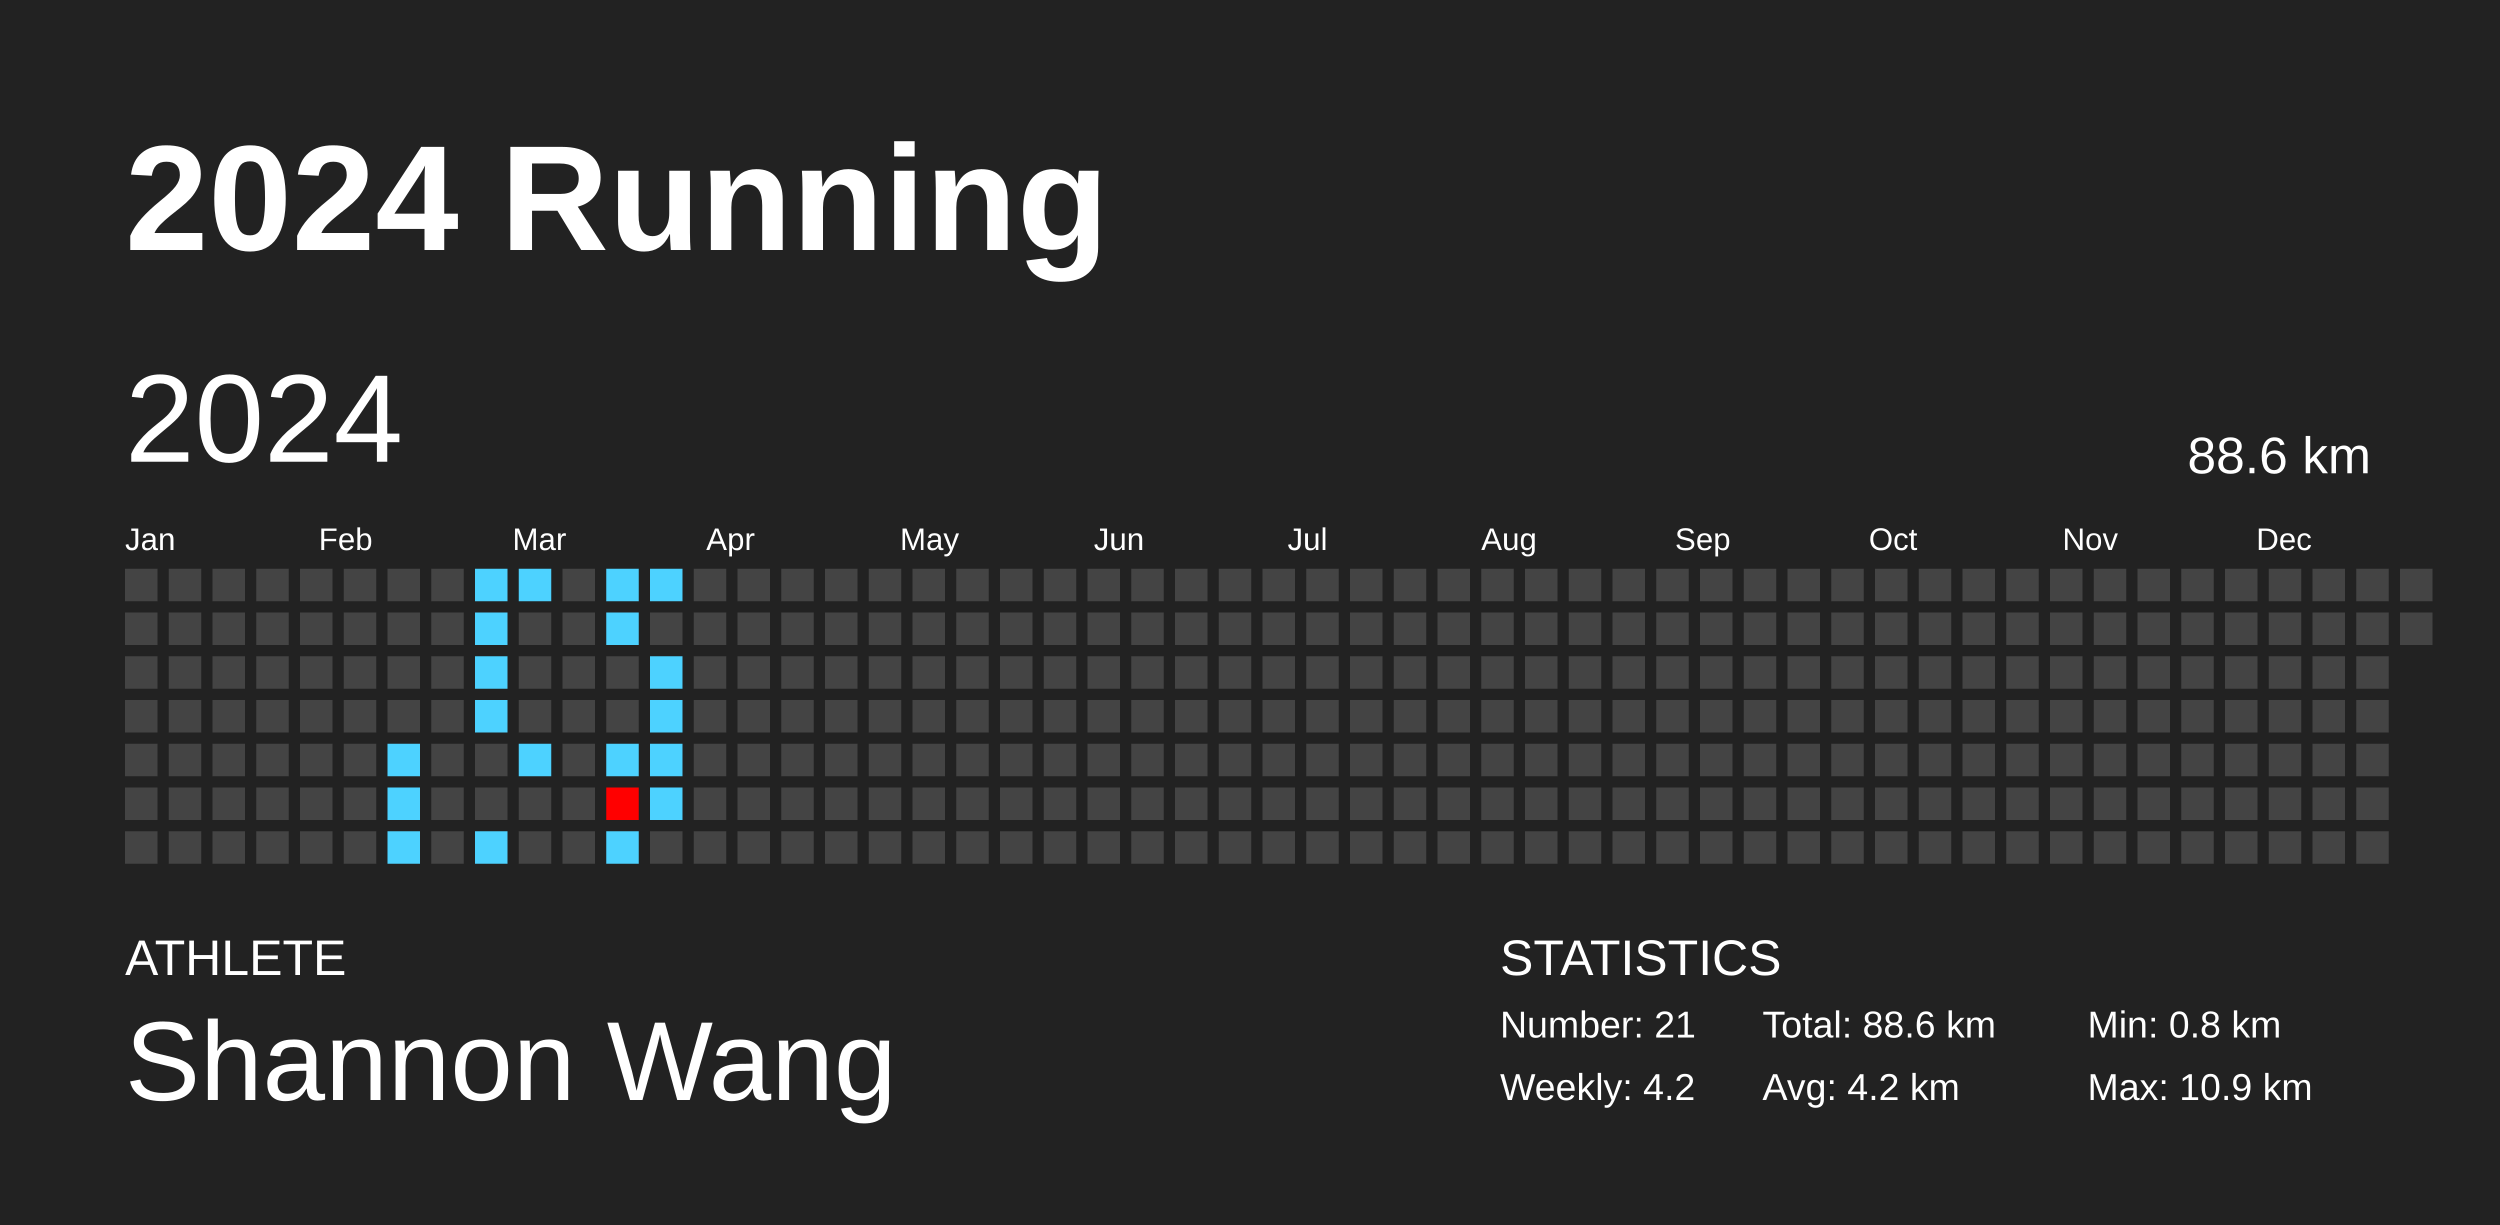
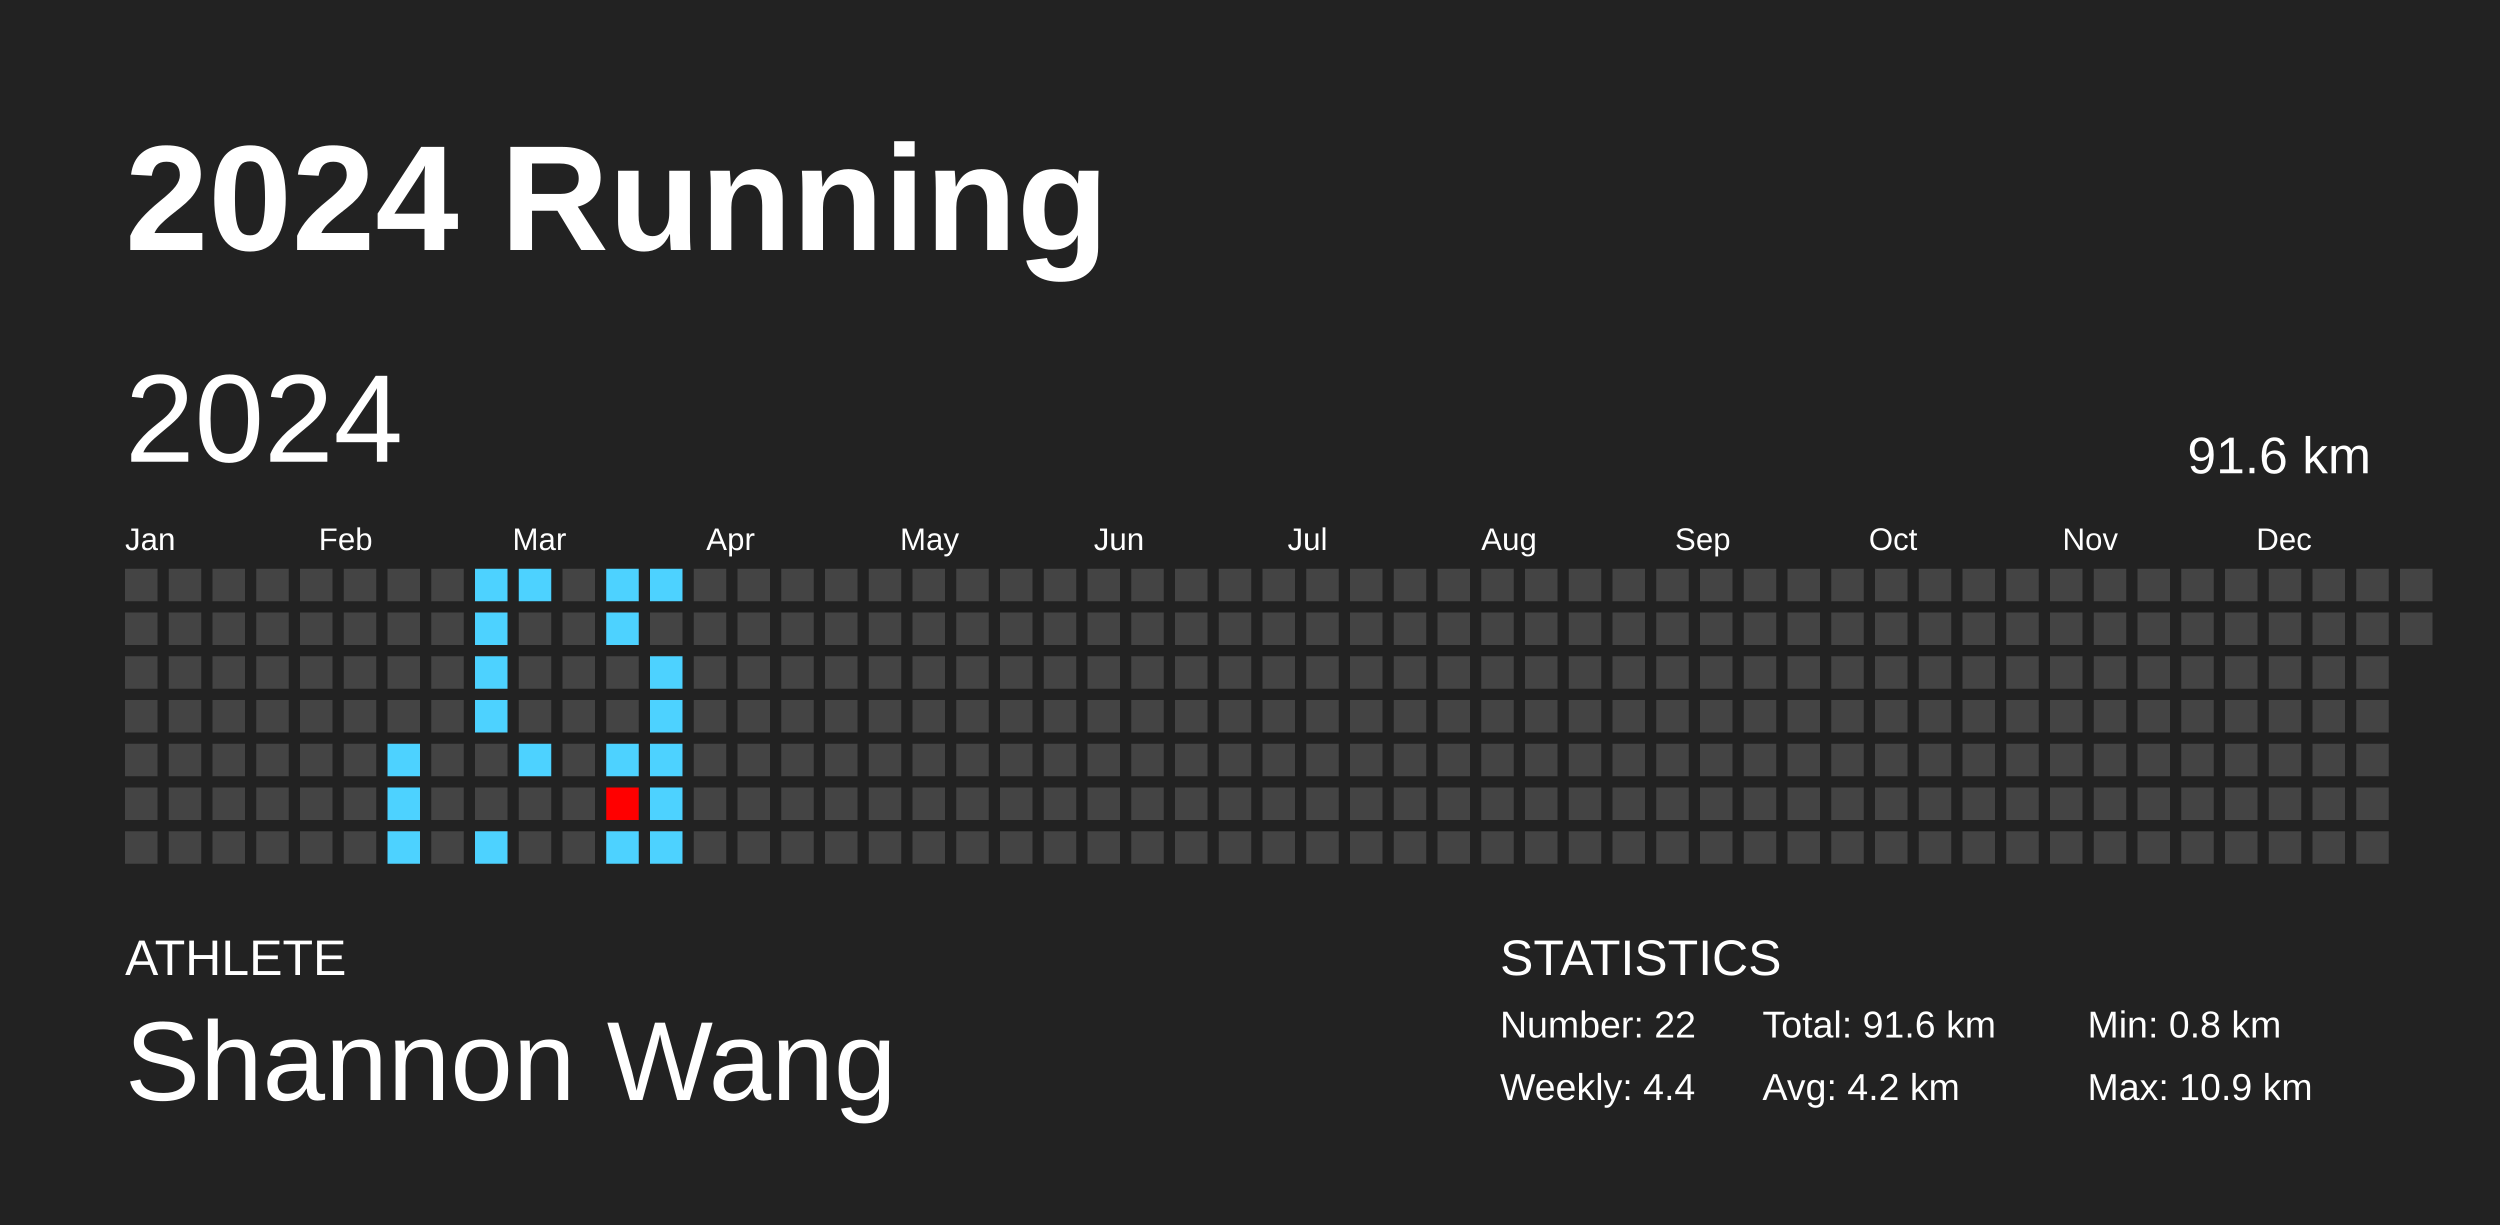
<svg xmlns="http://www.w3.org/2000/svg" baseProfile="full" height="98mm" version="1.1" viewBox="0,0,200,98" width="200mm">
  <defs />
  <rect fill="#222222" height="98" width="200" x="0" y="0" />
  <text fill="#FFFFFF" style="font-size:12px; font-family:Arial; font-weight:bold;" x="10" y="20">2024 Running</text>
  <text fill="#FFFFFF" style="font-size:4px; font-family:Arial" x="10" y="78">ATHLETE</text>
  <text fill="#FFFFFF" style="font-size:9px; font-family:Arial" x="10" y="88">Shannon Wang</text>
  <text fill="#FFFFFF" style="font-size:4px; font-family:Arial" x="120" y="78">STATISTICS</text>
-   <text fill="#FFFFFF" style="font-size:3px; font-family:Arial" x="120" y="83">Number: 21</text>
-   <text fill="#FFFFFF" style="font-size:3px; font-family:Arial" x="120" y="88">Weekly: 4.2</text>
-   <text fill="#FFFFFF" style="font-size:3px; font-family:Arial" x="141" y="83">Total: 88.6 km</text>
+   <text fill="#FFFFFF" style="font-size:3px; font-family:Arial" x="120" y="83">Number: 22</text>
+   <text fill="#FFFFFF" style="font-size:3px; font-family:Arial" x="120" y="88">Weekly: 4.4</text>
+   <text fill="#FFFFFF" style="font-size:3px; font-family:Arial" x="141" y="83">Total: 91.6 km</text>
  <text fill="#FFFFFF" style="font-size:3px; font-family:Arial" x="141" y="88">Avg: 4.2 km</text>
  <text fill="#FFFFFF" style="font-size:3px; font-family:Arial" x="167" y="83">Min: 0.8 km</text>
  <text fill="#FFFFFF" style="font-size:3px; font-family:Arial" x="167" y="88">Max: 10.9 km</text>
  <text dominant-baseline="hanging" fill="#FFFFFF" style="font-size:10.0px; font-family:Arial;" x="10" y="30">2024</text>
-   <text dominant-baseline="hanging" fill="#FFFFFF" style="font-size:4.125px; font-family:Arial;" x="175" y="35">88.6 km</text>
+   <text dominant-baseline="hanging" fill="#FFFFFF" style="font-size:4.125px; font-family:Arial;" x="175" y="35">91.6 km</text>
  <text fill="#FFFFFF" style="font-size:2.5px; font-family:Arial" x="10.0" y="44">Jan</text>
  <text fill="#FFFFFF" style="font-size:2.5px; font-family:Arial" x="25.5" y="44">Feb</text>
  <text fill="#FFFFFF" style="font-size:2.5px; font-family:Arial" x="41.0" y="44">Mar</text>
  <text fill="#FFFFFF" style="font-size:2.5px; font-family:Arial" x="56.5" y="44">Apr</text>
  <text fill="#FFFFFF" style="font-size:2.5px; font-family:Arial" x="72.0" y="44">May</text>
  <text fill="#FFFFFF" style="font-size:2.5px; font-family:Arial" x="87.5" y="44">Jun</text>
  <text fill="#FFFFFF" style="font-size:2.5px; font-family:Arial" x="103.0" y="44">Jul</text>
  <text fill="#FFFFFF" style="font-size:2.5px; font-family:Arial" x="118.5" y="44">Aug</text>
  <text fill="#FFFFFF" style="font-size:2.5px; font-family:Arial" x="134.0" y="44">Sep</text>
  <text fill="#FFFFFF" style="font-size:2.5px; font-family:Arial" x="149.5" y="44">Oct</text>
  <text fill="#FFFFFF" style="font-size:2.5px; font-family:Arial" x="165.0" y="44">Nov</text>
  <text fill="#FFFFFF" style="font-size:2.5px; font-family:Arial" x="180.5" y="44">Dec</text>
  <rect fill="#444444" height="2.6" width="2.6" x="10.0" y="45.5" />
  <rect fill="#444444" height="2.6" width="2.6" x="10.0" y="49.0" />
  <rect fill="#444444" height="2.6" width="2.6" x="10.0" y="52.5" />
  <rect fill="#444444" height="2.6" width="2.6" x="10.0" y="56.0" />
  <rect fill="#444444" height="2.6" width="2.6" x="10.0" y="59.5" />
  <rect fill="#444444" height="2.6" width="2.6" x="10.0" y="63.0" />
  <rect fill="#444444" height="2.6" width="2.6" x="10.0" y="66.5" />
  <rect fill="#444444" height="2.6" width="2.6" x="13.5" y="45.5" />
  <rect fill="#444444" height="2.6" width="2.6" x="13.5" y="49.0" />
  <rect fill="#444444" height="2.6" width="2.6" x="13.5" y="52.5" />
  <rect fill="#444444" height="2.6" width="2.6" x="13.5" y="56.0" />
  <rect fill="#444444" height="2.6" width="2.6" x="13.5" y="59.5" />
  <rect fill="#444444" height="2.6" width="2.6" x="13.5" y="63.0" />
  <rect fill="#444444" height="2.6" width="2.6" x="13.5" y="66.5" />
  <rect fill="#444444" height="2.6" width="2.6" x="17.0" y="45.5" />
  <rect fill="#444444" height="2.6" width="2.6" x="17.0" y="49.0" />
  <rect fill="#444444" height="2.6" width="2.6" x="17.0" y="52.5" />
  <rect fill="#444444" height="2.6" width="2.6" x="17.0" y="56.0" />
  <rect fill="#444444" height="2.6" width="2.6" x="17.0" y="59.5" />
  <rect fill="#444444" height="2.6" width="2.6" x="17.0" y="63.0" />
  <rect fill="#444444" height="2.6" width="2.6" x="17.0" y="66.5" />
  <rect fill="#444444" height="2.6" width="2.6" x="20.5" y="45.5" />
  <rect fill="#444444" height="2.6" width="2.6" x="20.5" y="49.0" />
  <rect fill="#444444" height="2.6" width="2.6" x="20.5" y="52.5" />
  <rect fill="#444444" height="2.6" width="2.6" x="20.5" y="56.0" />
  <rect fill="#444444" height="2.6" width="2.6" x="20.5" y="59.5" />
  <rect fill="#444444" height="2.6" width="2.6" x="20.5" y="63.0" />
  <rect fill="#444444" height="2.6" width="2.6" x="20.5" y="66.5" />
  <rect fill="#444444" height="2.6" width="2.6" x="24.0" y="45.5" />
  <rect fill="#444444" height="2.6" width="2.6" x="24.0" y="49.0" />
  <rect fill="#444444" height="2.6" width="2.6" x="24.0" y="52.5" />
  <rect fill="#444444" height="2.6" width="2.6" x="24.0" y="56.0" />
  <rect fill="#444444" height="2.6" width="2.6" x="24.0" y="59.5" />
  <rect fill="#444444" height="2.6" width="2.6" x="24.0" y="63.0" />
  <rect fill="#444444" height="2.6" width="2.6" x="24.0" y="66.5" />
  <rect fill="#444444" height="2.6" width="2.6" x="27.5" y="45.5" />
  <rect fill="#444444" height="2.6" width="2.6" x="27.5" y="49.0" />
  <rect fill="#444444" height="2.6" width="2.6" x="27.5" y="52.5" />
  <rect fill="#444444" height="2.6" width="2.6" x="27.5" y="56.0" />
  <rect fill="#444444" height="2.6" width="2.6" x="27.5" y="59.5" />
  <rect fill="#444444" height="2.6" width="2.6" x="27.5" y="63.0" />
  <rect fill="#444444" height="2.6" width="2.6" x="27.5" y="66.5" />
  <rect fill="#444444" height="2.6" width="2.6" x="31.0" y="45.5" />
  <rect fill="#444444" height="2.6" width="2.6" x="31.0" y="49.0" />
  <rect fill="#444444" height="2.6" width="2.6" x="31.0" y="52.5" />
  <rect fill="#444444" height="2.6" width="2.6" x="31.0" y="56.0" />
  <rect fill="#4dd2ff" height="2.6" width="2.6" x="31.0" y="59.5" />
  <rect fill="#4dd2ff" height="2.6" width="2.6" x="31.0" y="63.0" />
  <rect fill="#4dd2ff" height="2.6" width="2.6" x="31.0" y="66.5" />
  <rect fill="#444444" height="2.6" width="2.6" x="34.5" y="45.5" />
  <rect fill="#444444" height="2.6" width="2.6" x="34.5" y="49.0" />
  <rect fill="#444444" height="2.6" width="2.6" x="34.5" y="52.5" />
  <rect fill="#444444" height="2.6" width="2.6" x="34.5" y="56.0" />
  <rect fill="#444444" height="2.6" width="2.6" x="34.5" y="59.5" />
  <rect fill="#444444" height="2.6" width="2.6" x="34.5" y="63.0" />
  <rect fill="#444444" height="2.6" width="2.6" x="34.5" y="66.5" />
  <rect fill="#4dd2ff" height="2.6" width="2.6" x="38.0" y="45.5" />
  <rect fill="#4dd2ff" height="2.6" width="2.6" x="38.0" y="49.0" />
  <rect fill="#4dd2ff" height="2.6" width="2.6" x="38.0" y="52.5" />
  <rect fill="#4dd2ff" height="2.6" width="2.6" x="38.0" y="56.0" />
  <rect fill="#444444" height="2.6" width="2.6" x="38.0" y="59.5" />
  <rect fill="#444444" height="2.6" width="2.6" x="38.0" y="63.0" />
  <rect fill="#4dd2ff" height="2.6" width="2.6" x="38.0" y="66.5" />
  <rect fill="#4dd2ff" height="2.6" width="2.6" x="41.5" y="45.5" />
  <rect fill="#444444" height="2.6" width="2.6" x="41.5" y="49.0" />
  <rect fill="#444444" height="2.6" width="2.6" x="41.5" y="52.5" />
  <rect fill="#444444" height="2.6" width="2.6" x="41.5" y="56.0" />
  <rect fill="#4dd2ff" height="2.6" width="2.6" x="41.5" y="59.5" />
  <rect fill="#444444" height="2.6" width="2.6" x="41.5" y="63.0" />
  <rect fill="#444444" height="2.6" width="2.6" x="41.5" y="66.5" />
  <rect fill="#444444" height="2.6" width="2.6" x="45.0" y="45.5" />
  <rect fill="#444444" height="2.6" width="2.6" x="45.0" y="49.0" />
  <rect fill="#444444" height="2.6" width="2.6" x="45.0" y="52.5" />
  <rect fill="#444444" height="2.6" width="2.6" x="45.0" y="56.0" />
  <rect fill="#444444" height="2.6" width="2.6" x="45.0" y="59.5" />
  <rect fill="#444444" height="2.6" width="2.6" x="45.0" y="63.0" />
  <rect fill="#444444" height="2.6" width="2.6" x="45.0" y="66.5" />
  <rect fill="#4dd2ff" height="2.6" width="2.6" x="48.5" y="45.5" />
  <rect fill="#4dd2ff" height="2.6" width="2.6" x="48.5" y="49.0" />
  <rect fill="#444444" height="2.6" width="2.6" x="48.5" y="52.5" />
  <rect fill="#444444" height="2.6" width="2.6" x="48.5" y="56.0" />
  <rect fill="#4dd2ff" height="2.6" width="2.6" x="48.5" y="59.5" />
  <rect fill="#ff0000" height="2.6" width="2.6" x="48.5" y="63.0" />
  <rect fill="#4dd2ff" height="2.6" width="2.6" x="48.5" y="66.5" />
  <rect fill="#4dd2ff" height="2.6" width="2.6" x="52.0" y="45.5" />
  <rect fill="#444444" height="2.6" width="2.6" x="52.0" y="49.0" />
  <rect fill="#4dd2ff" height="2.6" width="2.6" x="52.0" y="52.5" />
  <rect fill="#4dd2ff" height="2.6" width="2.6" x="52.0" y="56.0" />
  <rect fill="#4dd2ff" height="2.6" width="2.6" x="52.0" y="59.5" />
  <rect fill="#4dd2ff" height="2.6" width="2.6" x="52.0" y="63.0" />
-   <rect fill="#444444" height="2.6" width="2.6" x="52.0" y="66.5" />
+   <rect fill="#4dd2ff" height="2.6" width="2.6" x="52.0" y="66.5" />
  <rect fill="#444444" height="2.6" width="2.6" x="55.5" y="45.5" />
  <rect fill="#444444" height="2.6" width="2.6" x="55.5" y="49.0" />
  <rect fill="#444444" height="2.6" width="2.6" x="55.5" y="52.5" />
  <rect fill="#444444" height="2.6" width="2.6" x="55.5" y="56.0" />
  <rect fill="#444444" height="2.6" width="2.6" x="55.5" y="59.5" />
  <rect fill="#444444" height="2.6" width="2.6" x="55.5" y="63.0" />
  <rect fill="#444444" height="2.6" width="2.6" x="55.5" y="66.5" />
  <rect fill="#444444" height="2.6" width="2.6" x="59.0" y="45.5" />
  <rect fill="#444444" height="2.6" width="2.6" x="59.0" y="49.0" />
  <rect fill="#444444" height="2.6" width="2.6" x="59.0" y="52.5" />
  <rect fill="#444444" height="2.6" width="2.6" x="59.0" y="56.0" />
  <rect fill="#444444" height="2.6" width="2.6" x="59.0" y="59.5" />
  <rect fill="#444444" height="2.6" width="2.6" x="59.0" y="63.0" />
  <rect fill="#444444" height="2.6" width="2.6" x="59.0" y="66.5" />
  <rect fill="#444444" height="2.6" width="2.6" x="62.5" y="45.5" />
  <rect fill="#444444" height="2.6" width="2.6" x="62.5" y="49.0" />
  <rect fill="#444444" height="2.6" width="2.6" x="62.5" y="52.5" />
  <rect fill="#444444" height="2.6" width="2.6" x="62.5" y="56.0" />
  <rect fill="#444444" height="2.6" width="2.6" x="62.5" y="59.5" />
  <rect fill="#444444" height="2.6" width="2.6" x="62.5" y="63.0" />
  <rect fill="#444444" height="2.6" width="2.6" x="62.5" y="66.5" />
  <rect fill="#444444" height="2.6" width="2.6" x="66.0" y="45.5" />
  <rect fill="#444444" height="2.6" width="2.6" x="66.0" y="49.0" />
  <rect fill="#444444" height="2.6" width="2.6" x="66.0" y="52.5" />
  <rect fill="#444444" height="2.6" width="2.6" x="66.0" y="56.0" />
  <rect fill="#444444" height="2.6" width="2.6" x="66.0" y="59.5" />
  <rect fill="#444444" height="2.6" width="2.6" x="66.0" y="63.0" />
  <rect fill="#444444" height="2.6" width="2.6" x="66.0" y="66.5" />
  <rect fill="#444444" height="2.6" width="2.6" x="69.5" y="45.5" />
  <rect fill="#444444" height="2.6" width="2.6" x="69.5" y="49.0" />
  <rect fill="#444444" height="2.6" width="2.6" x="69.5" y="52.5" />
  <rect fill="#444444" height="2.6" width="2.6" x="69.5" y="56.0" />
  <rect fill="#444444" height="2.6" width="2.6" x="69.5" y="59.5" />
  <rect fill="#444444" height="2.6" width="2.6" x="69.5" y="63.0" />
  <rect fill="#444444" height="2.6" width="2.6" x="69.5" y="66.5" />
  <rect fill="#444444" height="2.6" width="2.6" x="73.0" y="45.5" />
  <rect fill="#444444" height="2.6" width="2.6" x="73.0" y="49.0" />
  <rect fill="#444444" height="2.6" width="2.6" x="73.0" y="52.5" />
  <rect fill="#444444" height="2.6" width="2.6" x="73.0" y="56.0" />
  <rect fill="#444444" height="2.6" width="2.6" x="73.0" y="59.5" />
  <rect fill="#444444" height="2.6" width="2.6" x="73.0" y="63.0" />
  <rect fill="#444444" height="2.6" width="2.6" x="73.0" y="66.5" />
  <rect fill="#444444" height="2.6" width="2.6" x="76.5" y="45.5" />
  <rect fill="#444444" height="2.6" width="2.6" x="76.5" y="49.0" />
  <rect fill="#444444" height="2.6" width="2.6" x="76.5" y="52.5" />
  <rect fill="#444444" height="2.6" width="2.6" x="76.5" y="56.0" />
  <rect fill="#444444" height="2.6" width="2.6" x="76.5" y="59.5" />
  <rect fill="#444444" height="2.6" width="2.6" x="76.5" y="63.0" />
  <rect fill="#444444" height="2.6" width="2.6" x="76.5" y="66.5" />
  <rect fill="#444444" height="2.6" width="2.6" x="80.0" y="45.5" />
  <rect fill="#444444" height="2.6" width="2.6" x="80.0" y="49.0" />
  <rect fill="#444444" height="2.6" width="2.6" x="80.0" y="52.5" />
  <rect fill="#444444" height="2.6" width="2.6" x="80.0" y="56.0" />
  <rect fill="#444444" height="2.6" width="2.6" x="80.0" y="59.5" />
  <rect fill="#444444" height="2.6" width="2.6" x="80.0" y="63.0" />
  <rect fill="#444444" height="2.6" width="2.6" x="80.0" y="66.5" />
  <rect fill="#444444" height="2.6" width="2.6" x="83.5" y="45.5" />
  <rect fill="#444444" height="2.6" width="2.6" x="83.5" y="49.0" />
  <rect fill="#444444" height="2.6" width="2.6" x="83.5" y="52.5" />
  <rect fill="#444444" height="2.6" width="2.6" x="83.5" y="56.0" />
  <rect fill="#444444" height="2.6" width="2.6" x="83.5" y="59.5" />
  <rect fill="#444444" height="2.6" width="2.6" x="83.5" y="63.0" />
  <rect fill="#444444" height="2.6" width="2.6" x="83.5" y="66.5" />
  <rect fill="#444444" height="2.6" width="2.6" x="87.0" y="45.5" />
  <rect fill="#444444" height="2.6" width="2.6" x="87.0" y="49.0" />
  <rect fill="#444444" height="2.6" width="2.6" x="87.0" y="52.5" />
  <rect fill="#444444" height="2.6" width="2.6" x="87.0" y="56.0" />
  <rect fill="#444444" height="2.6" width="2.6" x="87.0" y="59.5" />
  <rect fill="#444444" height="2.6" width="2.6" x="87.0" y="63.0" />
  <rect fill="#444444" height="2.6" width="2.6" x="87.0" y="66.5" />
  <rect fill="#444444" height="2.6" width="2.6" x="90.5" y="45.5" />
  <rect fill="#444444" height="2.6" width="2.6" x="90.5" y="49.0" />
  <rect fill="#444444" height="2.6" width="2.6" x="90.5" y="52.5" />
  <rect fill="#444444" height="2.6" width="2.6" x="90.5" y="56.0" />
  <rect fill="#444444" height="2.6" width="2.6" x="90.5" y="59.5" />
  <rect fill="#444444" height="2.6" width="2.6" x="90.5" y="63.0" />
  <rect fill="#444444" height="2.6" width="2.6" x="90.5" y="66.5" />
  <rect fill="#444444" height="2.6" width="2.6" x="94.0" y="45.5" />
  <rect fill="#444444" height="2.6" width="2.6" x="94.0" y="49.0" />
  <rect fill="#444444" height="2.6" width="2.6" x="94.0" y="52.5" />
  <rect fill="#444444" height="2.6" width="2.6" x="94.0" y="56.0" />
  <rect fill="#444444" height="2.6" width="2.6" x="94.0" y="59.5" />
  <rect fill="#444444" height="2.6" width="2.6" x="94.0" y="63.0" />
  <rect fill="#444444" height="2.6" width="2.6" x="94.0" y="66.5" />
  <rect fill="#444444" height="2.6" width="2.6" x="97.5" y="45.5" />
  <rect fill="#444444" height="2.6" width="2.6" x="97.5" y="49.0" />
  <rect fill="#444444" height="2.6" width="2.6" x="97.5" y="52.5" />
  <rect fill="#444444" height="2.6" width="2.6" x="97.5" y="56.0" />
  <rect fill="#444444" height="2.6" width="2.6" x="97.5" y="59.5" />
  <rect fill="#444444" height="2.6" width="2.6" x="97.5" y="63.0" />
  <rect fill="#444444" height="2.6" width="2.6" x="97.5" y="66.5" />
  <rect fill="#444444" height="2.6" width="2.6" x="101.0" y="45.5" />
  <rect fill="#444444" height="2.6" width="2.6" x="101.0" y="49.0" />
  <rect fill="#444444" height="2.6" width="2.6" x="101.0" y="52.5" />
  <rect fill="#444444" height="2.6" width="2.6" x="101.0" y="56.0" />
  <rect fill="#444444" height="2.6" width="2.6" x="101.0" y="59.5" />
  <rect fill="#444444" height="2.6" width="2.6" x="101.0" y="63.0" />
  <rect fill="#444444" height="2.6" width="2.6" x="101.0" y="66.5" />
  <rect fill="#444444" height="2.6" width="2.6" x="104.5" y="45.5" />
  <rect fill="#444444" height="2.6" width="2.6" x="104.5" y="49.0" />
  <rect fill="#444444" height="2.6" width="2.6" x="104.5" y="52.5" />
  <rect fill="#444444" height="2.6" width="2.6" x="104.5" y="56.0" />
  <rect fill="#444444" height="2.6" width="2.6" x="104.5" y="59.5" />
  <rect fill="#444444" height="2.6" width="2.6" x="104.5" y="63.0" />
  <rect fill="#444444" height="2.6" width="2.6" x="104.5" y="66.5" />
  <rect fill="#444444" height="2.6" width="2.6" x="108.0" y="45.5" />
  <rect fill="#444444" height="2.6" width="2.6" x="108.0" y="49.0" />
  <rect fill="#444444" height="2.6" width="2.6" x="108.0" y="52.5" />
  <rect fill="#444444" height="2.6" width="2.6" x="108.0" y="56.0" />
  <rect fill="#444444" height="2.6" width="2.6" x="108.0" y="59.5" />
  <rect fill="#444444" height="2.6" width="2.6" x="108.0" y="63.0" />
  <rect fill="#444444" height="2.6" width="2.6" x="108.0" y="66.5" />
  <rect fill="#444444" height="2.6" width="2.6" x="111.5" y="45.5" />
  <rect fill="#444444" height="2.6" width="2.6" x="111.5" y="49.0" />
  <rect fill="#444444" height="2.6" width="2.6" x="111.5" y="52.5" />
  <rect fill="#444444" height="2.6" width="2.6" x="111.5" y="56.0" />
  <rect fill="#444444" height="2.6" width="2.6" x="111.5" y="59.5" />
  <rect fill="#444444" height="2.6" width="2.6" x="111.5" y="63.0" />
  <rect fill="#444444" height="2.6" width="2.6" x="111.5" y="66.5" />
  <rect fill="#444444" height="2.6" width="2.6" x="115.0" y="45.5" />
  <rect fill="#444444" height="2.6" width="2.6" x="115.0" y="49.0" />
  <rect fill="#444444" height="2.6" width="2.6" x="115.0" y="52.5" />
  <rect fill="#444444" height="2.6" width="2.6" x="115.0" y="56.0" />
  <rect fill="#444444" height="2.6" width="2.6" x="115.0" y="59.5" />
  <rect fill="#444444" height="2.6" width="2.6" x="115.0" y="63.0" />
  <rect fill="#444444" height="2.6" width="2.6" x="115.0" y="66.5" />
  <rect fill="#444444" height="2.6" width="2.6" x="118.5" y="45.5" />
  <rect fill="#444444" height="2.6" width="2.6" x="118.5" y="49.0" />
  <rect fill="#444444" height="2.6" width="2.6" x="118.5" y="52.5" />
  <rect fill="#444444" height="2.6" width="2.6" x="118.5" y="56.0" />
  <rect fill="#444444" height="2.6" width="2.6" x="118.5" y="59.5" />
  <rect fill="#444444" height="2.6" width="2.6" x="118.5" y="63.0" />
  <rect fill="#444444" height="2.6" width="2.6" x="118.5" y="66.5" />
  <rect fill="#444444" height="2.6" width="2.6" x="122.0" y="45.5" />
  <rect fill="#444444" height="2.6" width="2.6" x="122.0" y="49.0" />
  <rect fill="#444444" height="2.6" width="2.6" x="122.0" y="52.5" />
  <rect fill="#444444" height="2.6" width="2.6" x="122.0" y="56.0" />
  <rect fill="#444444" height="2.6" width="2.6" x="122.0" y="59.5" />
  <rect fill="#444444" height="2.6" width="2.6" x="122.0" y="63.0" />
  <rect fill="#444444" height="2.6" width="2.6" x="122.0" y="66.5" />
  <rect fill="#444444" height="2.6" width="2.6" x="125.5" y="45.5" />
  <rect fill="#444444" height="2.6" width="2.6" x="125.5" y="49.0" />
  <rect fill="#444444" height="2.6" width="2.6" x="125.5" y="52.5" />
  <rect fill="#444444" height="2.6" width="2.6" x="125.5" y="56.0" />
  <rect fill="#444444" height="2.6" width="2.6" x="125.5" y="59.5" />
  <rect fill="#444444" height="2.6" width="2.6" x="125.5" y="63.0" />
  <rect fill="#444444" height="2.6" width="2.6" x="125.5" y="66.5" />
  <rect fill="#444444" height="2.6" width="2.6" x="129.0" y="45.5" />
  <rect fill="#444444" height="2.6" width="2.6" x="129.0" y="49.0" />
  <rect fill="#444444" height="2.6" width="2.6" x="129.0" y="52.5" />
  <rect fill="#444444" height="2.6" width="2.6" x="129.0" y="56.0" />
  <rect fill="#444444" height="2.6" width="2.6" x="129.0" y="59.5" />
  <rect fill="#444444" height="2.6" width="2.6" x="129.0" y="63.0" />
  <rect fill="#444444" height="2.6" width="2.6" x="129.0" y="66.5" />
  <rect fill="#444444" height="2.6" width="2.6" x="132.5" y="45.5" />
  <rect fill="#444444" height="2.6" width="2.6" x="132.5" y="49.0" />
  <rect fill="#444444" height="2.6" width="2.6" x="132.5" y="52.5" />
  <rect fill="#444444" height="2.6" width="2.6" x="132.5" y="56.0" />
  <rect fill="#444444" height="2.6" width="2.6" x="132.5" y="59.5" />
  <rect fill="#444444" height="2.6" width="2.6" x="132.5" y="63.0" />
  <rect fill="#444444" height="2.6" width="2.6" x="132.5" y="66.5" />
  <rect fill="#444444" height="2.6" width="2.6" x="136.0" y="45.5" />
  <rect fill="#444444" height="2.6" width="2.6" x="136.0" y="49.0" />
  <rect fill="#444444" height="2.6" width="2.6" x="136.0" y="52.5" />
  <rect fill="#444444" height="2.6" width="2.6" x="136.0" y="56.0" />
  <rect fill="#444444" height="2.6" width="2.6" x="136.0" y="59.5" />
  <rect fill="#444444" height="2.6" width="2.6" x="136.0" y="63.0" />
  <rect fill="#444444" height="2.6" width="2.6" x="136.0" y="66.5" />
  <rect fill="#444444" height="2.6" width="2.6" x="139.5" y="45.5" />
  <rect fill="#444444" height="2.6" width="2.6" x="139.5" y="49.0" />
  <rect fill="#444444" height="2.6" width="2.6" x="139.5" y="52.5" />
  <rect fill="#444444" height="2.6" width="2.6" x="139.5" y="56.0" />
  <rect fill="#444444" height="2.6" width="2.6" x="139.5" y="59.5" />
  <rect fill="#444444" height="2.6" width="2.6" x="139.5" y="63.0" />
  <rect fill="#444444" height="2.6" width="2.6" x="139.5" y="66.5" />
  <rect fill="#444444" height="2.6" width="2.6" x="143.0" y="45.5" />
  <rect fill="#444444" height="2.6" width="2.6" x="143.0" y="49.0" />
  <rect fill="#444444" height="2.6" width="2.6" x="143.0" y="52.5" />
  <rect fill="#444444" height="2.6" width="2.6" x="143.0" y="56.0" />
  <rect fill="#444444" height="2.6" width="2.6" x="143.0" y="59.5" />
  <rect fill="#444444" height="2.6" width="2.6" x="143.0" y="63.0" />
  <rect fill="#444444" height="2.6" width="2.6" x="143.0" y="66.5" />
  <rect fill="#444444" height="2.6" width="2.6" x="146.5" y="45.5" />
  <rect fill="#444444" height="2.6" width="2.6" x="146.5" y="49.0" />
  <rect fill="#444444" height="2.6" width="2.6" x="146.5" y="52.5" />
  <rect fill="#444444" height="2.6" width="2.6" x="146.5" y="56.0" />
  <rect fill="#444444" height="2.6" width="2.6" x="146.5" y="59.5" />
  <rect fill="#444444" height="2.6" width="2.6" x="146.5" y="63.0" />
  <rect fill="#444444" height="2.6" width="2.6" x="146.5" y="66.5" />
  <rect fill="#444444" height="2.6" width="2.6" x="150.0" y="45.5" />
  <rect fill="#444444" height="2.6" width="2.6" x="150.0" y="49.0" />
  <rect fill="#444444" height="2.6" width="2.6" x="150.0" y="52.5" />
  <rect fill="#444444" height="2.6" width="2.6" x="150.0" y="56.0" />
  <rect fill="#444444" height="2.6" width="2.6" x="150.0" y="59.5" />
  <rect fill="#444444" height="2.6" width="2.6" x="150.0" y="63.0" />
  <rect fill="#444444" height="2.6" width="2.6" x="150.0" y="66.5" />
  <rect fill="#444444" height="2.6" width="2.6" x="153.5" y="45.5" />
  <rect fill="#444444" height="2.6" width="2.6" x="153.5" y="49.0" />
  <rect fill="#444444" height="2.6" width="2.6" x="153.5" y="52.5" />
  <rect fill="#444444" height="2.6" width="2.6" x="153.5" y="56.0" />
  <rect fill="#444444" height="2.6" width="2.6" x="153.5" y="59.5" />
  <rect fill="#444444" height="2.6" width="2.6" x="153.5" y="63.0" />
  <rect fill="#444444" height="2.6" width="2.6" x="153.5" y="66.5" />
  <rect fill="#444444" height="2.6" width="2.6" x="157.0" y="45.5" />
  <rect fill="#444444" height="2.6" width="2.6" x="157.0" y="49.0" />
  <rect fill="#444444" height="2.6" width="2.6" x="157.0" y="52.5" />
  <rect fill="#444444" height="2.6" width="2.6" x="157.0" y="56.0" />
  <rect fill="#444444" height="2.6" width="2.6" x="157.0" y="59.5" />
  <rect fill="#444444" height="2.6" width="2.6" x="157.0" y="63.0" />
  <rect fill="#444444" height="2.6" width="2.6" x="157.0" y="66.5" />
  <rect fill="#444444" height="2.6" width="2.6" x="160.5" y="45.5" />
  <rect fill="#444444" height="2.6" width="2.6" x="160.5" y="49.0" />
  <rect fill="#444444" height="2.6" width="2.6" x="160.5" y="52.5" />
  <rect fill="#444444" height="2.6" width="2.6" x="160.5" y="56.0" />
  <rect fill="#444444" height="2.6" width="2.6" x="160.5" y="59.5" />
  <rect fill="#444444" height="2.6" width="2.6" x="160.5" y="63.0" />
  <rect fill="#444444" height="2.6" width="2.6" x="160.5" y="66.5" />
  <rect fill="#444444" height="2.6" width="2.6" x="164.0" y="45.5" />
  <rect fill="#444444" height="2.6" width="2.6" x="164.0" y="49.0" />
  <rect fill="#444444" height="2.6" width="2.6" x="164.0" y="52.5" />
  <rect fill="#444444" height="2.6" width="2.6" x="164.0" y="56.0" />
  <rect fill="#444444" height="2.6" width="2.6" x="164.0" y="59.5" />
  <rect fill="#444444" height="2.6" width="2.6" x="164.0" y="63.0" />
  <rect fill="#444444" height="2.6" width="2.6" x="164.0" y="66.5" />
  <rect fill="#444444" height="2.6" width="2.6" x="167.5" y="45.5" />
  <rect fill="#444444" height="2.6" width="2.6" x="167.5" y="49.0" />
  <rect fill="#444444" height="2.6" width="2.6" x="167.5" y="52.5" />
  <rect fill="#444444" height="2.6" width="2.6" x="167.5" y="56.0" />
  <rect fill="#444444" height="2.6" width="2.6" x="167.5" y="59.5" />
  <rect fill="#444444" height="2.6" width="2.6" x="167.5" y="63.0" />
  <rect fill="#444444" height="2.6" width="2.6" x="167.5" y="66.5" />
  <rect fill="#444444" height="2.6" width="2.6" x="171.0" y="45.5" />
  <rect fill="#444444" height="2.6" width="2.6" x="171.0" y="49.0" />
  <rect fill="#444444" height="2.6" width="2.6" x="171.0" y="52.5" />
  <rect fill="#444444" height="2.6" width="2.6" x="171.0" y="56.0" />
  <rect fill="#444444" height="2.6" width="2.6" x="171.0" y="59.5" />
  <rect fill="#444444" height="2.6" width="2.6" x="171.0" y="63.0" />
  <rect fill="#444444" height="2.6" width="2.6" x="171.0" y="66.5" />
  <rect fill="#444444" height="2.6" width="2.6" x="174.5" y="45.5" />
  <rect fill="#444444" height="2.6" width="2.6" x="174.5" y="49.0" />
  <rect fill="#444444" height="2.6" width="2.6" x="174.5" y="52.5" />
  <rect fill="#444444" height="2.6" width="2.6" x="174.5" y="56.0" />
  <rect fill="#444444" height="2.6" width="2.6" x="174.5" y="59.5" />
  <rect fill="#444444" height="2.6" width="2.6" x="174.5" y="63.0" />
  <rect fill="#444444" height="2.6" width="2.6" x="174.5" y="66.5" />
  <rect fill="#444444" height="2.6" width="2.6" x="178.0" y="45.5" />
  <rect fill="#444444" height="2.6" width="2.6" x="178.0" y="49.0" />
  <rect fill="#444444" height="2.6" width="2.6" x="178.0" y="52.5" />
  <rect fill="#444444" height="2.6" width="2.6" x="178.0" y="56.0" />
  <rect fill="#444444" height="2.6" width="2.6" x="178.0" y="59.5" />
  <rect fill="#444444" height="2.6" width="2.6" x="178.0" y="63.0" />
  <rect fill="#444444" height="2.6" width="2.6" x="178.0" y="66.5" />
  <rect fill="#444444" height="2.6" width="2.6" x="181.5" y="45.5" />
  <rect fill="#444444" height="2.6" width="2.6" x="181.5" y="49.0" />
  <rect fill="#444444" height="2.6" width="2.6" x="181.5" y="52.5" />
  <rect fill="#444444" height="2.6" width="2.6" x="181.5" y="56.0" />
  <rect fill="#444444" height="2.6" width="2.6" x="181.5" y="59.5" />
  <rect fill="#444444" height="2.6" width="2.6" x="181.5" y="63.0" />
  <rect fill="#444444" height="2.6" width="2.6" x="181.5" y="66.5" />
  <rect fill="#444444" height="2.6" width="2.6" x="185.0" y="45.5" />
  <rect fill="#444444" height="2.6" width="2.6" x="185.0" y="49.0" />
  <rect fill="#444444" height="2.6" width="2.6" x="185.0" y="52.5" />
  <rect fill="#444444" height="2.6" width="2.6" x="185.0" y="56.0" />
  <rect fill="#444444" height="2.6" width="2.6" x="185.0" y="59.5" />
  <rect fill="#444444" height="2.6" width="2.6" x="185.0" y="63.0" />
  <rect fill="#444444" height="2.6" width="2.6" x="185.0" y="66.5" />
  <rect fill="#444444" height="2.6" width="2.6" x="188.5" y="45.5" />
  <rect fill="#444444" height="2.6" width="2.6" x="188.5" y="49.0" />
  <rect fill="#444444" height="2.6" width="2.6" x="188.5" y="52.5" />
  <rect fill="#444444" height="2.6" width="2.6" x="188.5" y="56.0" />
  <rect fill="#444444" height="2.6" width="2.6" x="188.5" y="59.5" />
  <rect fill="#444444" height="2.6" width="2.6" x="188.5" y="63.0" />
  <rect fill="#444444" height="2.6" width="2.6" x="188.5" y="66.5" />
  <rect fill="#444444" height="2.6" width="2.6" x="192.0" y="45.5" />
  <rect fill="#444444" height="2.6" width="2.6" x="192.0" y="49.0" />
</svg>
